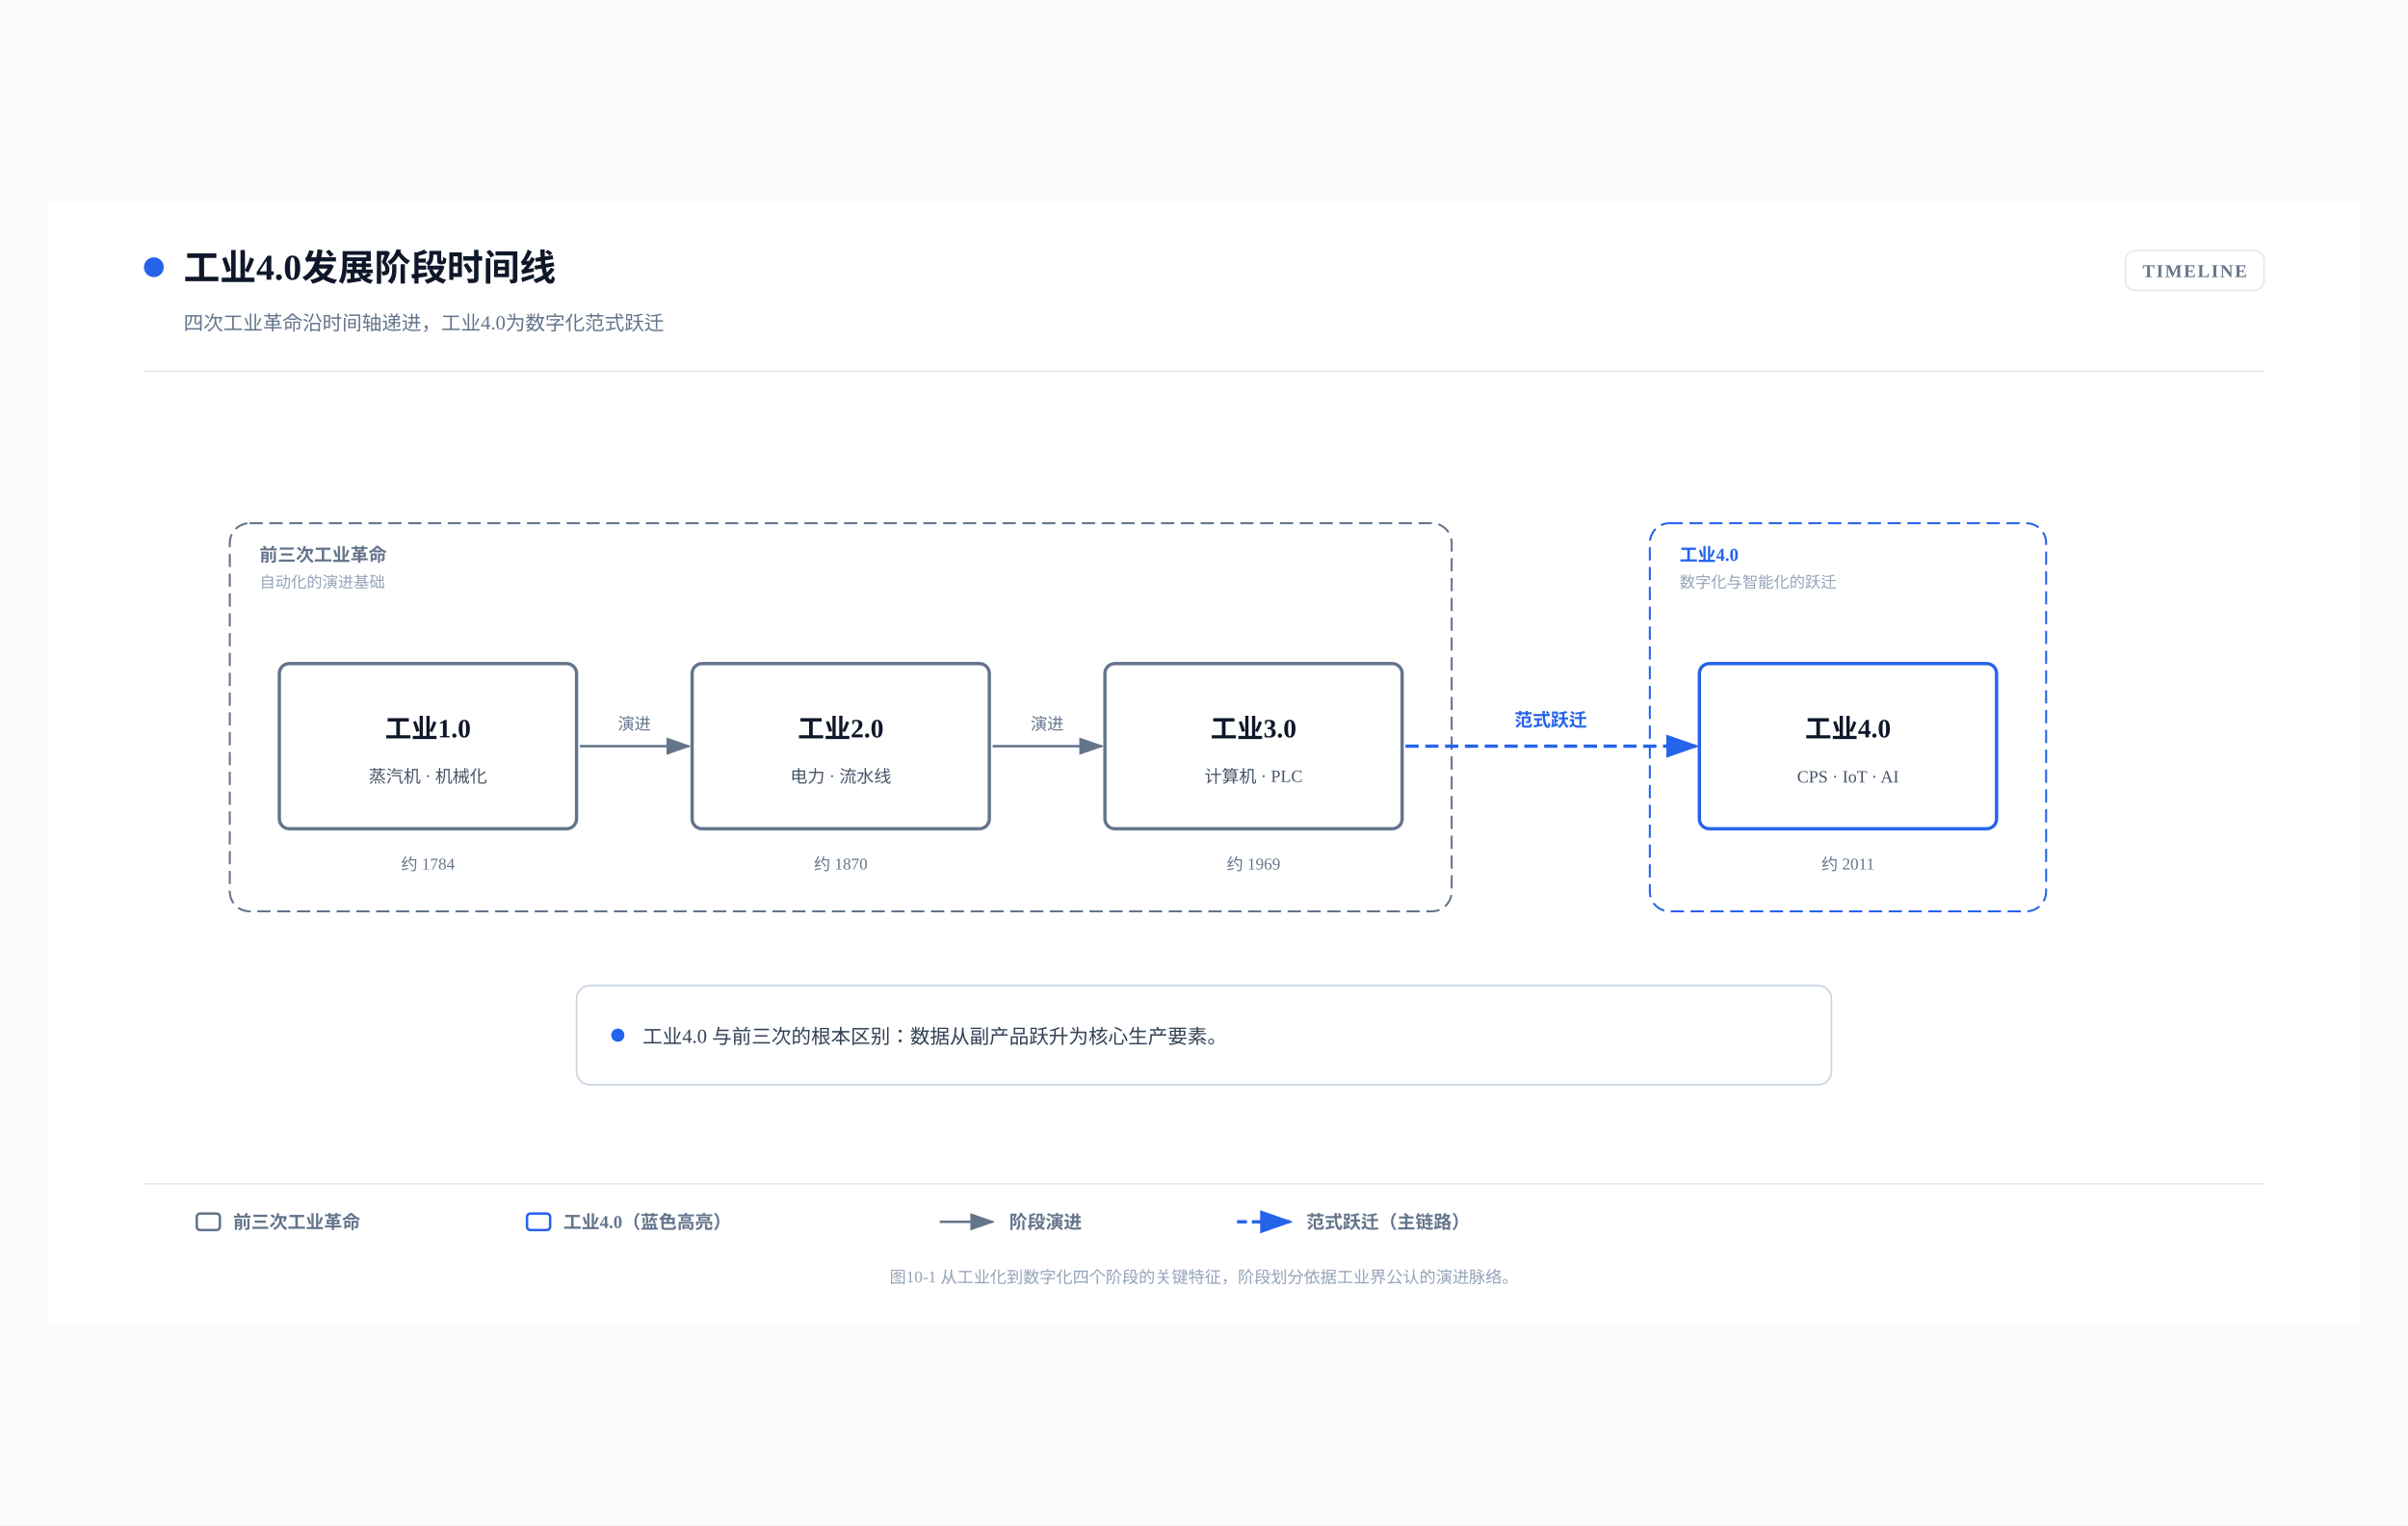
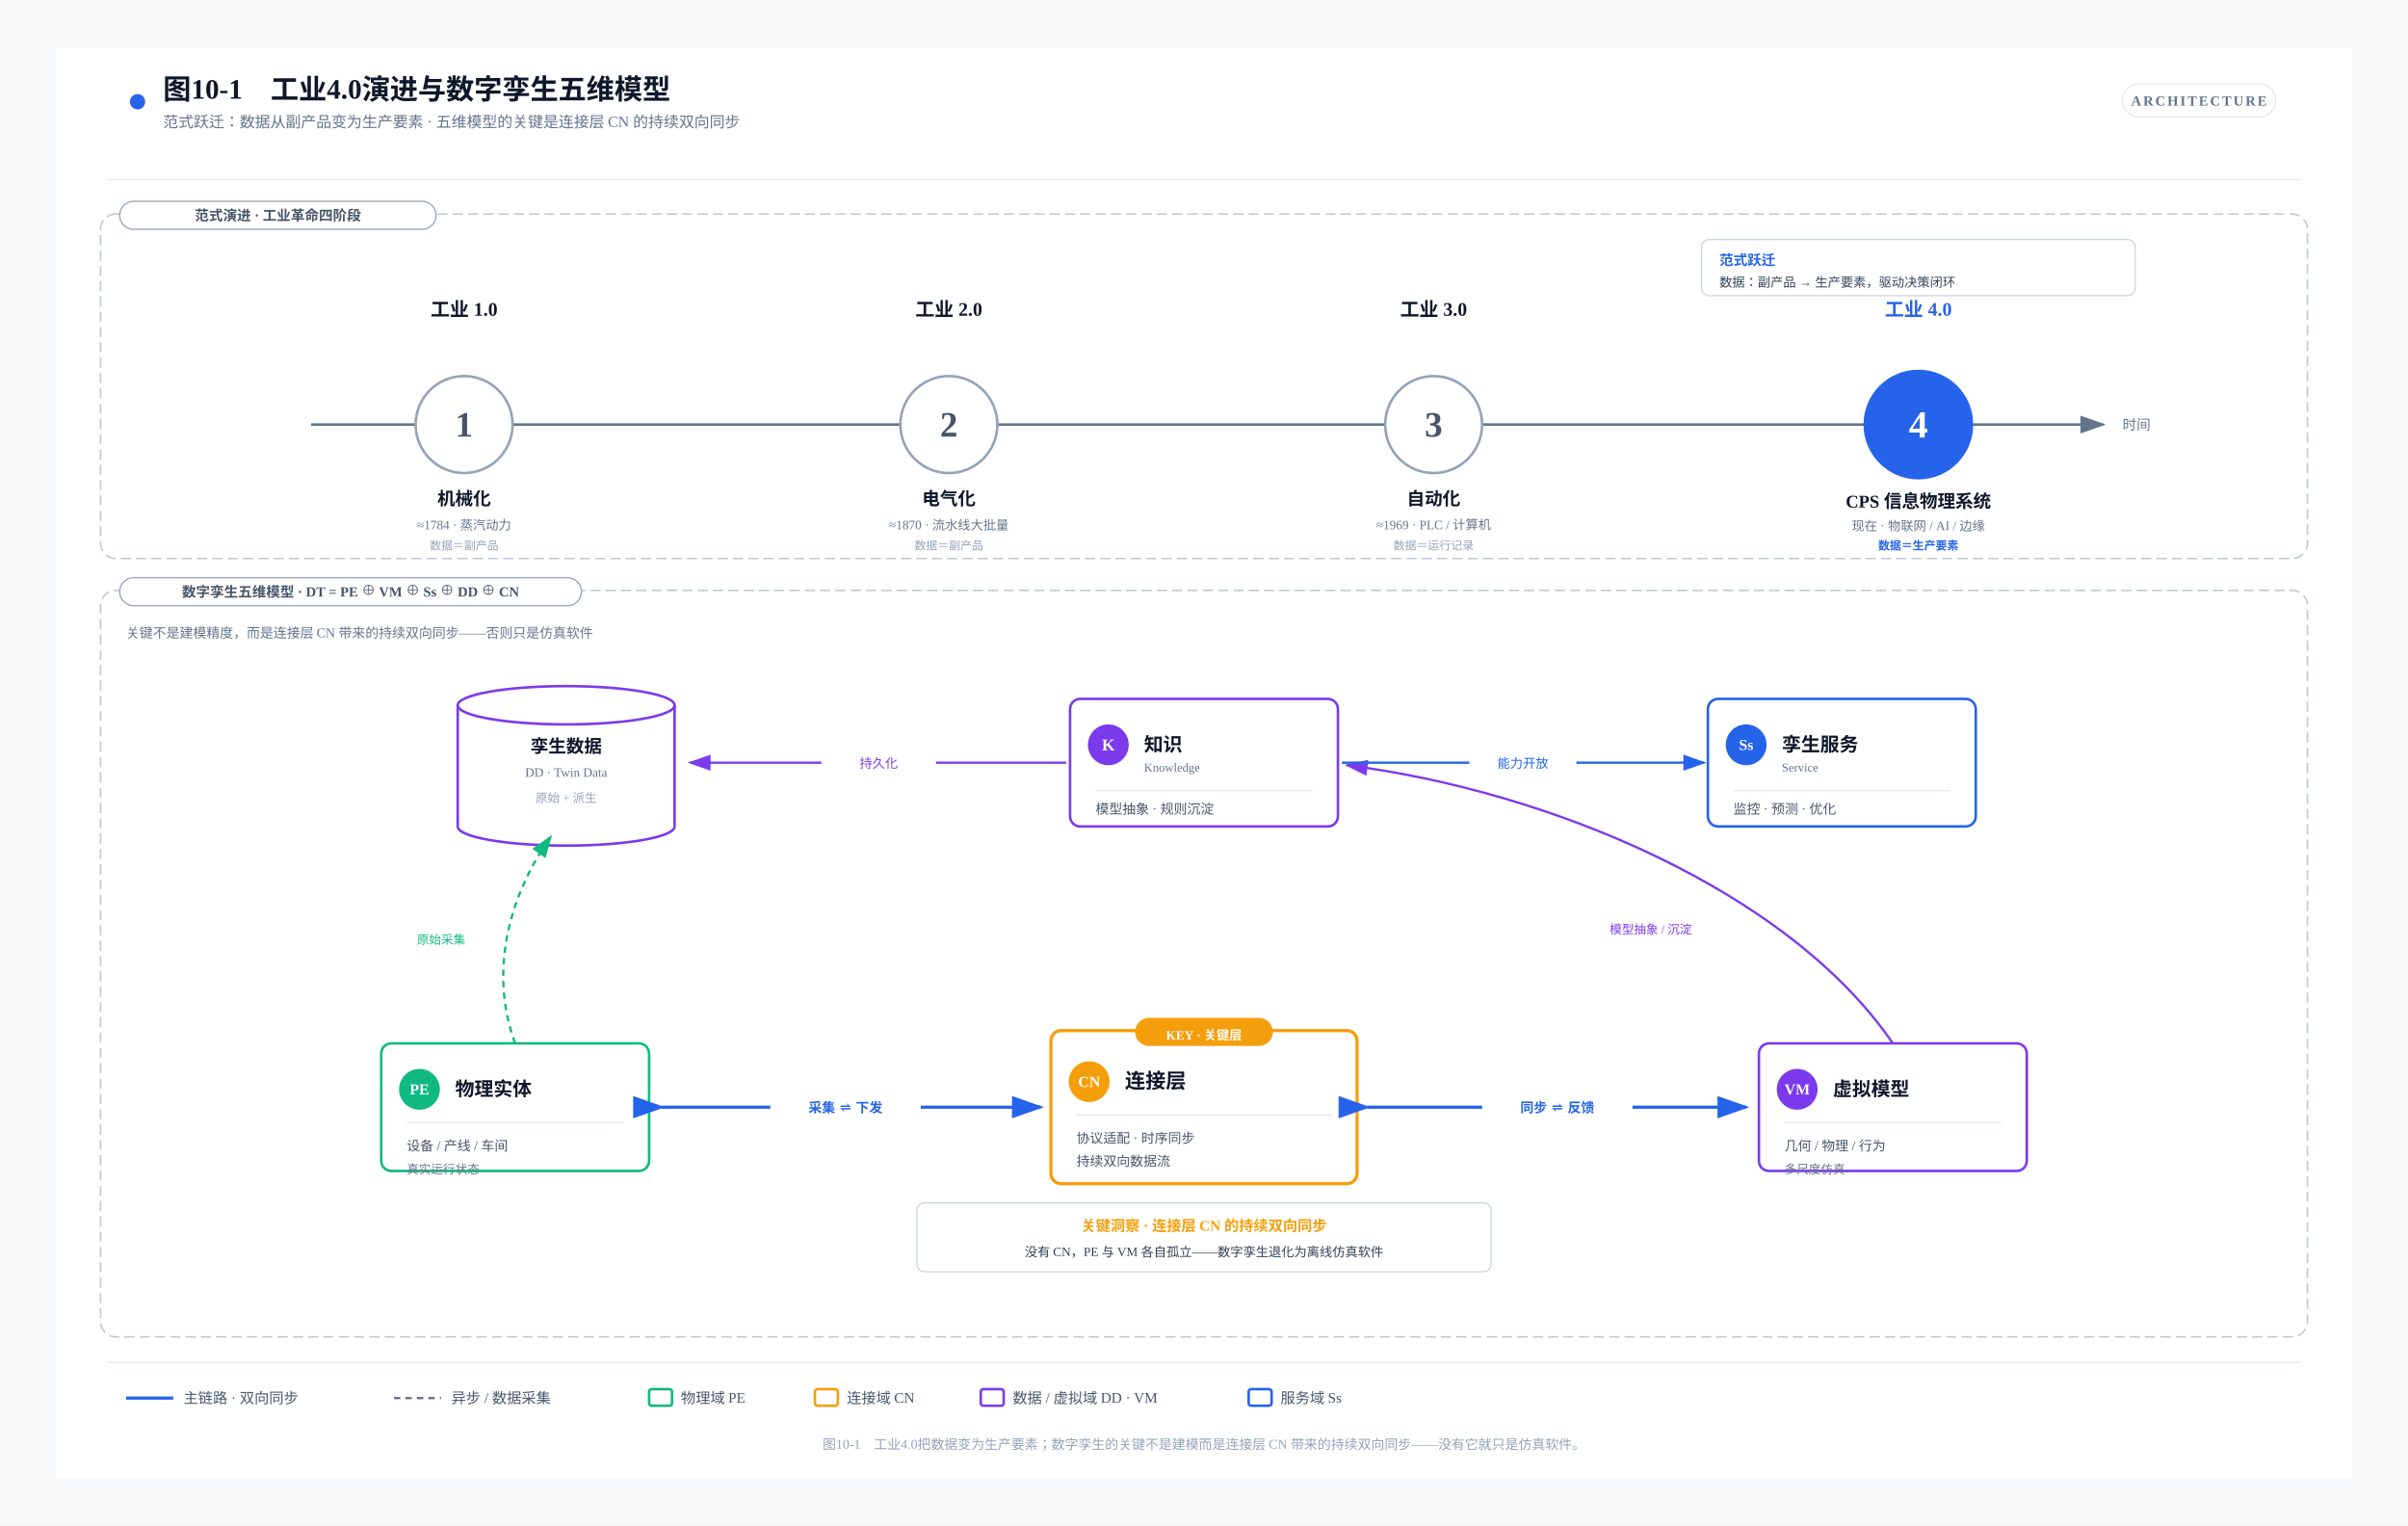
<svg xmlns="http://www.w3.org/2000/svg" width="1200" height="760" viewBox="0 0 1200 760" role="img" aria-labelledby="title desc">
  <rect width="1200" height="760" fill="#F8FAFC" />
-   <svg x="24.000" y="100.229" width="1152.000" height="559.543" viewBox="0 0 1400.000 680.000" preserveAspectRatio="xMidYMid meet">
+   <svg x="27.857" y="24.000" width="1144.286" height="712.000" viewBox="0 0 1800.000 1120.000" preserveAspectRatio="xMidYMid meet">
    <defs>
      <marker id="ah-blue" markerWidth="10" markerHeight="7" refX="9" refY="3.5" orient="auto">
        <polygon points="0 0,10 3.5,0 7" fill="#2563EB" />
      </marker>
      <marker id="ah-gray" markerWidth="10" markerHeight="7" refX="9" refY="3.5" orient="auto">
        <polygon points="0 0,10 3.5,0 7" fill="#64748B" />
      </marker>
+       <marker id="ah-green" markerWidth="10" markerHeight="7" refX="9" refY="3.5" orient="auto">
+         <polygon points="0 0,10 3.5,0 7" fill="#10B981" />
+       </marker>
+       <marker id="ah-orange" markerWidth="10" markerHeight="7" refX="9" refY="3.5" orient="auto">
+         <polygon points="0 0,10 3.5,0 7" fill="#F59E0B" />
+       </marker>
+       <marker id="ah-purple" markerWidth="10" markerHeight="7" refX="9" refY="3.5" orient="auto">
+         <polygon points="0 0,10 3.5,0 7" fill="#7C3AED" />
+       </marker>
    </defs>
-     <rect x="0" y="0" width="1400" height="680" fill="#FFFFFF" />
-     <circle cx="64" cy="40" r="6" fill="#2563EB" />
-     <text x="82" y="48" fill="#0F172A" font-size="22" font-weight="700">工业4.0发展阶段时间线</text>
-     <text x="82" y="78" fill="#64748B" font-size="12" font-weight="500">四次工业革命沿时间轴递进，工业4.0为数字化范式跃迁</text>
-     <rect x="1258" y="30" width="84" height="24" rx="6" fill="#FFFFFF" stroke="#E2E8F0" stroke-width="1" />
-     <text x="1300" y="46" text-anchor="middle" fill="#64748B" font-size="11" font-weight="700" letter-spacing="1">TIMELINE</text>
-     <line x1="58" y1="103" x2="1342" y2="103" stroke="#E2E8F0" stroke-width="1" />
-     <rect x="110" y="195" width="740" height="235" rx="12" fill="none" stroke="#64748B" stroke-width="1.2" stroke-dasharray="8 4" />
-     <text x="128" y="218" fill="#64748B" font-size="11" font-weight="600">前三次工业革命</text>
-     <text x="128" y="234" fill="#94A3B8" font-size="9.5" font-weight="500">自动化的演进基础</text>
-     <rect x="970" y="195" width="240" height="235" rx="12" fill="none" stroke="#2563EB" stroke-width="1.2" stroke-dasharray="8 4" />
-     <text x="988" y="218" fill="#2563EB" font-size="11" font-weight="600">工业4.0</text>
-     <text x="988" y="234" fill="#94A3B8" font-size="9.5" font-weight="500">数字化与智能化的跃迁</text>
-     <line x1="322" y1="330" x2="388" y2="330" stroke="#64748B" stroke-width="1.5" marker-end="url(#ah-gray)" />
-     <text x="355" y="320" text-anchor="middle" fill="#64748B" font-size="10" font-weight="500">演进</text>
-     <line x1="572" y1="330" x2="638" y2="330" stroke="#64748B" stroke-width="1.5" marker-end="url(#ah-gray)" />
-     <text x="605" y="320" text-anchor="middle" fill="#64748B" font-size="10" font-weight="500">演进</text>
-     <line x1="822" y1="330" x2="998" y2="330" stroke="#2563EB" stroke-width="2" stroke-dasharray="8 4" marker-end="url(#ah-blue)" />
-     <text x="910" y="318" text-anchor="middle" fill="#2563EB" font-size="11" font-weight="700">范式跃迁</text>
-     <rect x="140" y="280" width="180" height="100" rx="6" fill="#FFFFFF" stroke="#64748B" stroke-width="2" />
-     <text x="230" y="325" text-anchor="middle" fill="#0F172A" font-size="16" font-weight="700">工业1.0</text>
-     <text x="230" y="352" text-anchor="middle" fill="#475569" font-size="10.5" font-weight="500">蒸汽机 · 机械化</text>
-     <text x="230" y="405" text-anchor="middle" fill="#64748B" font-size="10" font-weight="500">约 1784</text>
-     <rect x="390" y="280" width="180" height="100" rx="6" fill="#FFFFFF" stroke="#64748B" stroke-width="2" />
-     <text x="480" y="325" text-anchor="middle" fill="#0F172A" font-size="16" font-weight="700">工业2.0</text>
-     <text x="480" y="352" text-anchor="middle" fill="#475569" font-size="10.5" font-weight="500">电力 · 流水线</text>
-     <text x="480" y="405" text-anchor="middle" fill="#64748B" font-size="10" font-weight="500">约 1870</text>
-     <rect x="640" y="280" width="180" height="100" rx="6" fill="#FFFFFF" stroke="#64748B" stroke-width="2" />
-     <text x="730" y="325" text-anchor="middle" fill="#0F172A" font-size="16" font-weight="700">工业3.0</text>
-     <text x="730" y="352" text-anchor="middle" fill="#475569" font-size="10.5" font-weight="500">计算机 · PLC</text>
-     <text x="730" y="405" text-anchor="middle" fill="#64748B" font-size="10" font-weight="500">约 1969</text>
-     <rect x="1000" y="280" width="180" height="100" rx="6" fill="#FFFFFF" stroke="#2563EB" stroke-width="2" />
-     <text x="1090" y="325" text-anchor="middle" fill="#0F172A" font-size="16" font-weight="700">工业4.0</text>
-     <text x="1090" y="352" text-anchor="middle" fill="#475569" font-size="10.5" font-weight="500">CPS · IoT · AI</text>
-     <text x="1090" y="405" text-anchor="middle" fill="#64748B" font-size="10" font-weight="500">约 2011</text>
-     <rect x="320" y="475" width="760" height="60" rx="8" fill="#FFFFFF" stroke="#CBD5E1" stroke-width="1" />
-     <circle cx="345" cy="505" r="4" fill="#2563EB" />
-     <text x="360" y="510" fill="#334155" font-size="12" font-weight="500">工业4.0 与前三次的根本区别：数据从副产品跃升为核心生产要素。</text>
-     <line x1="58" y1="595" x2="1342" y2="595" stroke="#E2E8F0" stroke-width="1" />
-     <rect x="90" y="613" width="14" height="10" rx="2" fill="#FFFFFF" stroke="#64748B" stroke-width="1.5" />
-     <text x="112" y="622" fill="#64748B" font-size="11" font-weight="600">前三次工业革命</text>
-     <rect x="290" y="613" width="14" height="10" rx="2" fill="#FFFFFF" stroke="#2563EB" stroke-width="1.5" />
-     <text x="312" y="622" fill="#64748B" font-size="11" font-weight="600">工业4.0（蓝色高亮）</text>
-     <line x1="540" y1="618" x2="572" y2="618" stroke="#64748B" stroke-width="1.5" marker-end="url(#ah-gray)" />
-     <text x="582" y="622" fill="#64748B" font-size="11" font-weight="600">阶段演进</text>
-     <line x1="720" y1="618" x2="752" y2="618" stroke="#2563EB" stroke-width="2" stroke-dasharray="6 3" marker-end="url(#ah-blue)" />
-     <text x="762" y="622" fill="#64748B" font-size="11" font-weight="600">范式跃迁（主链路）</text>
-     <text x="700" y="655" text-anchor="middle" fill="#94A3B8" font-size="10">图10-1 从工业化到数字化四个阶段的关键特征，阶段划分依据工业界公认的演进脉络。</text>
+     <rect x="0" y="0" width="1800" height="1120" fill="#FFFFFF" />
+     <circle cx="64" cy="42" r="6" fill="#2563EB" />
+     <text x="84" y="40" font-size="22" font-weight="700" fill="#0F172A">图10-1　工业4.0演进与数字孪生五维模型</text>
+     <text x="84" y="62" font-size="12" fill="#64748B">范式跃迁：数据从副产品变为生产要素 · 五维模型的关键是连接层 CN 的持续双向同步</text>
+     <rect x="1620" y="28" width="120" height="26" rx="13" fill="#FFFFFF" stroke="#E2E8F0" />
+     <text x="1680" y="45" font-size="11" font-weight="700" fill="#64748B" text-anchor="middle" letter-spacing="1.5">ARCHITECTURE</text>
+     <line x1="40" y1="103" x2="1760" y2="103" stroke="#E2E8F0" />
+     <rect x="35" y="130" width="1730" height="270" rx="12" fill="none" stroke="#94A3B8" stroke-width="1.2" stroke-dasharray="8 4" opacity="0.6" />
+     <rect x="50" y="120" width="248" height="22" rx="11" fill="#FFFFFF" stroke="#94A3B8" stroke-width="1" />
+     <text x="174" y="135" font-size="11" font-weight="700" fill="#475569" text-anchor="middle">范式演进 · 工业革命四阶段</text>
+     <line x1="200" y1="295" x2="1605" y2="295" stroke="#64748B" stroke-width="2" marker-end="url(#ah-gray)" />
+     <text x="1620" y="299" font-size="11" fill="#64748B">时间</text>
+     <rect x="1290" y="150" width="340" height="44" rx="6" fill="#FFFFFF" stroke="#CBD5E1" stroke-width="1" />
+     <text x="1304" y="170" font-size="11" font-weight="700" fill="#2563EB">范式跃迁</text>
+     <text x="1304" y="187" font-size="10" fill="#334155">数据：副产品 → 生产要素，驱动决策闭环</text>
+     <text x="320" y="210" font-size="15" font-weight="700" fill="#0F172A" text-anchor="middle">工业 1.0</text>
+     <circle cx="320" cy="295" r="38" fill="#FFFFFF" stroke="#94A3B8" stroke-width="2" />
+     <text x="320" y="295" font-size="28" font-weight="700" fill="#475569" text-anchor="middle" dominant-baseline="central">1</text>
+     <text x="320" y="358" font-size="14" font-weight="700" fill="#0F172A" text-anchor="middle">机械化</text>
+     <text x="320" y="377" font-size="10" fill="#64748B" text-anchor="middle">≈1784 · 蒸汽动力</text>
+     <text x="320" y="393" font-size="9" fill="#94A3B8" text-anchor="middle">数据＝副产品</text>
+     <text x="700" y="210" font-size="15" font-weight="700" fill="#0F172A" text-anchor="middle">工业 2.0</text>
+     <circle cx="700" cy="295" r="38" fill="#FFFFFF" stroke="#94A3B8" stroke-width="2" />
+     <text x="700" y="295" font-size="28" font-weight="700" fill="#475569" text-anchor="middle" dominant-baseline="central">2</text>
+     <text x="700" y="358" font-size="14" font-weight="700" fill="#0F172A" text-anchor="middle">电气化</text>
+     <text x="700" y="377" font-size="10" fill="#64748B" text-anchor="middle">≈1870 · 流水线大批量</text>
+     <text x="700" y="393" font-size="9" fill="#94A3B8" text-anchor="middle">数据＝副产品</text>
+     <text x="1080" y="210" font-size="15" font-weight="700" fill="#0F172A" text-anchor="middle">工业 3.0</text>
+     <circle cx="1080" cy="295" r="38" fill="#FFFFFF" stroke="#94A3B8" stroke-width="2" />
+     <text x="1080" y="295" font-size="28" font-weight="700" fill="#475569" text-anchor="middle" dominant-baseline="central">3</text>
+     <text x="1080" y="358" font-size="14" font-weight="700" fill="#0F172A" text-anchor="middle">自动化</text>
+     <text x="1080" y="377" font-size="10" fill="#64748B" text-anchor="middle">≈1969 · PLC / 计算机</text>
+     <text x="1080" y="393" font-size="9" fill="#94A3B8" text-anchor="middle">数据＝运行记录</text>
+     <text x="1460" y="210" font-size="15" font-weight="700" fill="#2563EB" text-anchor="middle">工业 4.0</text>
+     <circle cx="1460" cy="295" r="42" fill="#2563EB" stroke="#2563EB" stroke-width="2" />
+     <text x="1460" y="295" font-size="30" font-weight="700" fill="#FFFFFF" text-anchor="middle" dominant-baseline="central">4</text>
+     <text x="1460" y="360" font-size="14" font-weight="700" fill="#0F172A" text-anchor="middle">CPS 信息物理系统</text>
+     <text x="1460" y="378" font-size="10" fill="#64748B" text-anchor="middle">现在 · 物联网 / AI / 边缘</text>
+     <text x="1460" y="393" font-size="9" font-weight="700" fill="#2563EB" text-anchor="middle">数据＝生产要素</text>
+     <rect x="35" y="425" width="1730" height="585" rx="12" fill="none" stroke="#94A3B8" stroke-width="1.2" stroke-dasharray="8 4" opacity="0.6" />
+     <rect x="50" y="415" width="362" height="22" rx="11" fill="#FFFFFF" stroke="#94A3B8" stroke-width="1" />
+     <text x="231" y="430" font-size="11" font-weight="700" fill="#475569" text-anchor="middle">数字孪生五维模型 · DT = PE ⊕ VM ⊕ Ss ⊕ DD ⊕ CN</text>
+     <text x="55" y="462" font-size="10.5" fill="#64748B">关键不是建模精度，而是连接层 CN 带来的持续双向同步——否则只是仿真软件</text>
+     <rect x="315" y="515" width="170" height="95" fill="#FFFFFF" />
+     <path d="M 315 610 A 85 15 0 0 0 485 610" fill="none" stroke="#7C3AED" stroke-width="2" />
+     <line x1="315" y1="515" x2="315" y2="610" stroke="#7C3AED" stroke-width="2" />
+     <line x1="485" y1="515" x2="485" y2="610" stroke="#7C3AED" stroke-width="2" />
+     <ellipse cx="400" cy="515" rx="85" ry="15" fill="#FFFFFF" stroke="#7C3AED" stroke-width="2" />
+     <text x="400" y="552" font-size="14" font-weight="700" fill="#0F172A" text-anchor="middle">孪生数据</text>
+     <text x="400" y="571" font-size="10" fill="#64748B" text-anchor="middle">DD · Twin Data</text>
+     <text x="400" y="591" font-size="9.5" fill="#94A3B8" text-anchor="middle">原始 + 派生</text>
+     <rect x="795" y="510" width="210" height="100" rx="8" fill="#FFFFFF" stroke="#7C3AED" stroke-width="2" />
+     <circle cx="825" cy="546" r="16" fill="#7C3AED" />
+     <text x="825" y="546" font-size="13" font-weight="700" fill="#FFFFFF" text-anchor="middle" dominant-baseline="central">K</text>
+     <text x="853" y="551" font-size="15" font-weight="700" fill="#0F172A">知识</text>
+     <text x="853" y="567" font-size="9.5" fill="#64748B">Knowledge</text>
+     <line x1="815" y1="582" x2="985" y2="582" stroke="#E2E8F0" />
+     <text x="815" y="600" font-size="10.5" fill="#475569">模型抽象 · 规则沉淀</text>
+     <rect x="1295" y="510" width="210" height="100" rx="8" fill="#FFFFFF" stroke="#2563EB" stroke-width="2" />
+     <circle cx="1325" cy="546" r="16" fill="#2563EB" />
+     <text x="1325" y="546" font-size="12" font-weight="700" fill="#FFFFFF" text-anchor="middle" dominant-baseline="central">Ss</text>
+     <text x="1353" y="551" font-size="15" font-weight="700" fill="#0F172A">孪生服务</text>
+     <text x="1353" y="567" font-size="9.5" fill="#64748B">Service</text>
+     <line x1="1315" y1="582" x2="1485" y2="582" stroke="#E2E8F0" />
+     <text x="1315" y="600" font-size="10.5" fill="#475569">监控 · 预测 · 优化</text>
+     <rect x="255" y="780" width="210" height="100" rx="8" fill="#FFFFFF" stroke="#10B981" stroke-width="2" />
+     <circle cx="285" cy="816" r="16" fill="#10B981" />
+     <text x="285" y="816" font-size="12" font-weight="700" fill="#FFFFFF" text-anchor="middle" dominant-baseline="central">PE</text>
+     <text x="313" y="821" font-size="15" font-weight="700" fill="#0F172A">物理实体</text>
+     <line x1="275" y1="842" x2="445" y2="842" stroke="#E2E8F0" />
+     <text x="275" y="864" font-size="10.5" fill="#475569">设备 / 产线 / 车间</text>
+     <text x="275" y="882" font-size="9.5" fill="#64748B">真实运行状态</text>
+     <rect x="780" y="770" width="240" height="120" rx="8" fill="#FFFFFF" stroke="#F59E0B" stroke-width="2.5" />
+     <rect x="846" y="760" width="108" height="22" rx="11" fill="#F59E0B" />
+     <text x="900" y="771" font-size="10" font-weight="700" fill="#FFFFFF" text-anchor="middle" dominant-baseline="central">KEY · 关键层</text>
+     <circle cx="810" cy="810" r="16" fill="#F59E0B" />
+     <text x="810" y="810" font-size="12" font-weight="700" fill="#FFFFFF" text-anchor="middle" dominant-baseline="central">CN</text>
+     <text x="838" y="815" font-size="16" font-weight="700" fill="#0F172A">连接层</text>
+     <line x1="800" y1="836" x2="1000" y2="836" stroke="#E2E8F0" />
+     <text x="800" y="858" font-size="10.5" fill="#475569">协议适配 · 时序同步</text>
+     <text x="800" y="876" font-size="10.5" fill="#475569">持续双向数据流</text>
+     <rect x="1335" y="780" width="210" height="100" rx="8" fill="#FFFFFF" stroke="#7C3AED" stroke-width="2" />
+     <circle cx="1365" cy="816" r="16" fill="#7C3AED" />
+     <text x="1365" y="816" font-size="12" font-weight="700" fill="#FFFFFF" text-anchor="middle" dominant-baseline="central">VM</text>
+     <text x="1393" y="821" font-size="15" font-weight="700" fill="#0F172A">虚拟模型</text>
+     <line x1="1355" y1="842" x2="1525" y2="842" stroke="#E2E8F0" />
+     <text x="1355" y="864" font-size="10.5" fill="#475569">几何 / 物理 / 行为</text>
+     <text x="1355" y="882" font-size="9.5" fill="#64748B">多尺度仿真</text>
+     <line x1="475" y1="830" x2="772" y2="830" stroke="#2563EB" stroke-width="2.5" marker-start="url(#ah-blue)" marker-end="url(#ah-blue)" />
+     <rect x="560" y="820" width="118" height="20" rx="10" fill="#FFFFFF" />
+     <text x="619" y="834" font-size="10.5" font-weight="600" fill="#2563EB" text-anchor="middle">采集 ⇌ 下发</text>
+     <line x1="1028" y1="830" x2="1325" y2="830" stroke="#2563EB" stroke-width="2.5" marker-start="url(#ah-blue)" marker-end="url(#ah-blue)" />
+     <rect x="1118" y="820" width="118" height="20" rx="10" fill="#FFFFFF" />
+     <text x="1177" y="834" font-size="10.5" font-weight="600" fill="#2563EB" text-anchor="middle">同步 ⇌ 反馈</text>
+     <path d="M 360 780 C 338 720, 358 660, 388 618" fill="none" stroke="#10B981" stroke-width="1.8" stroke-dasharray="5 4" marker-end="url(#ah-green)" />
+     <text x="283" y="702" font-size="9.5" fill="#10B981">原始采集</text>
+     <path d="M 1440 780 C 1358 660, 1170 582, 1012 562" fill="none" stroke="#7C3AED" stroke-width="1.8" marker-end="url(#ah-purple)" />
+     <text x="1218" y="694" font-size="9.5" fill="#7C3AED">模型抽象 / 沉淀</text>
+     <line x1="792" y1="560" x2="497" y2="560" stroke="#7C3AED" stroke-width="1.8" marker-end="url(#ah-purple)" />
+     <rect x="600" y="551" width="90" height="18" rx="9" fill="#FFFFFF" />
+     <text x="645" y="564" font-size="10" fill="#7C3AED" text-anchor="middle">持久化</text>
+     <line x1="1008" y1="560" x2="1292" y2="560" stroke="#2563EB" stroke-width="1.8" marker-end="url(#ah-blue)" />
+     <rect x="1108" y="551" width="84" height="18" rx="9" fill="#FFFFFF" />
+     <text x="1150" y="564" font-size="10" fill="#2563EB" text-anchor="middle">能力开放</text>
+     <rect x="675" y="905" width="450" height="54" rx="6" fill="#FFFFFF" stroke="#CBD5E1" stroke-width="1" />
+     <text x="900" y="927" font-size="11.5" font-weight="700" fill="#F59E0B" text-anchor="middle">关键洞察 · 连接层 CN 的持续双向同步</text>
+     <text x="900" y="947" font-size="10" fill="#334155" text-anchor="middle">没有 CN，PE 与 VM 各自孤立——数字孪生退化为离线仿真软件</text>
+     <line x1="40" y1="1030" x2="1760" y2="1030" stroke="#E2E8F0" />
+     <g font-size="11.5" fill="#475569">
+       <line x1="55" y1="1058" x2="92" y2="1058" stroke="#2563EB" stroke-width="2.5" />
+       <text x="100" y="1062">主链路 · 双向同步</text>
+       <line x1="265" y1="1058" x2="302" y2="1058" stroke="#64748B" stroke-width="1.8" stroke-dasharray="5 4" />
+       <text x="310" y="1062">异步 / 数据采集</text>
+       <rect x="465" y="1051" width="18" height="13" rx="2" fill="#FFFFFF" stroke="#10B981" stroke-width="2" />
+       <text x="490" y="1062">物理域 PE</text>
+       <rect x="595" y="1051" width="18" height="13" rx="2" fill="#FFFFFF" stroke="#F59E0B" stroke-width="2" />
+       <text x="620" y="1062">连接域 CN</text>
+       <rect x="725" y="1051" width="18" height="13" rx="2" fill="#FFFFFF" stroke="#7C3AED" stroke-width="2" />
+       <text x="750" y="1062">数据 / 虚拟域 DD · VM</text>
+       <rect x="935" y="1051" width="18" height="13" rx="2" fill="#FFFFFF" stroke="#2563EB" stroke-width="2" />
+       <text x="960" y="1062">服务域 Ss</text>
+     </g>
+     <text x="900" y="1098" font-size="10.5" fill="#94A3B8" text-anchor="middle">图10-1　工业4.0把数据变为生产要素；数字孪生的关键不是建模而是连接层 CN 带来的持续双向同步——没有它就只是仿真软件。</text>
  </svg>
</svg>
